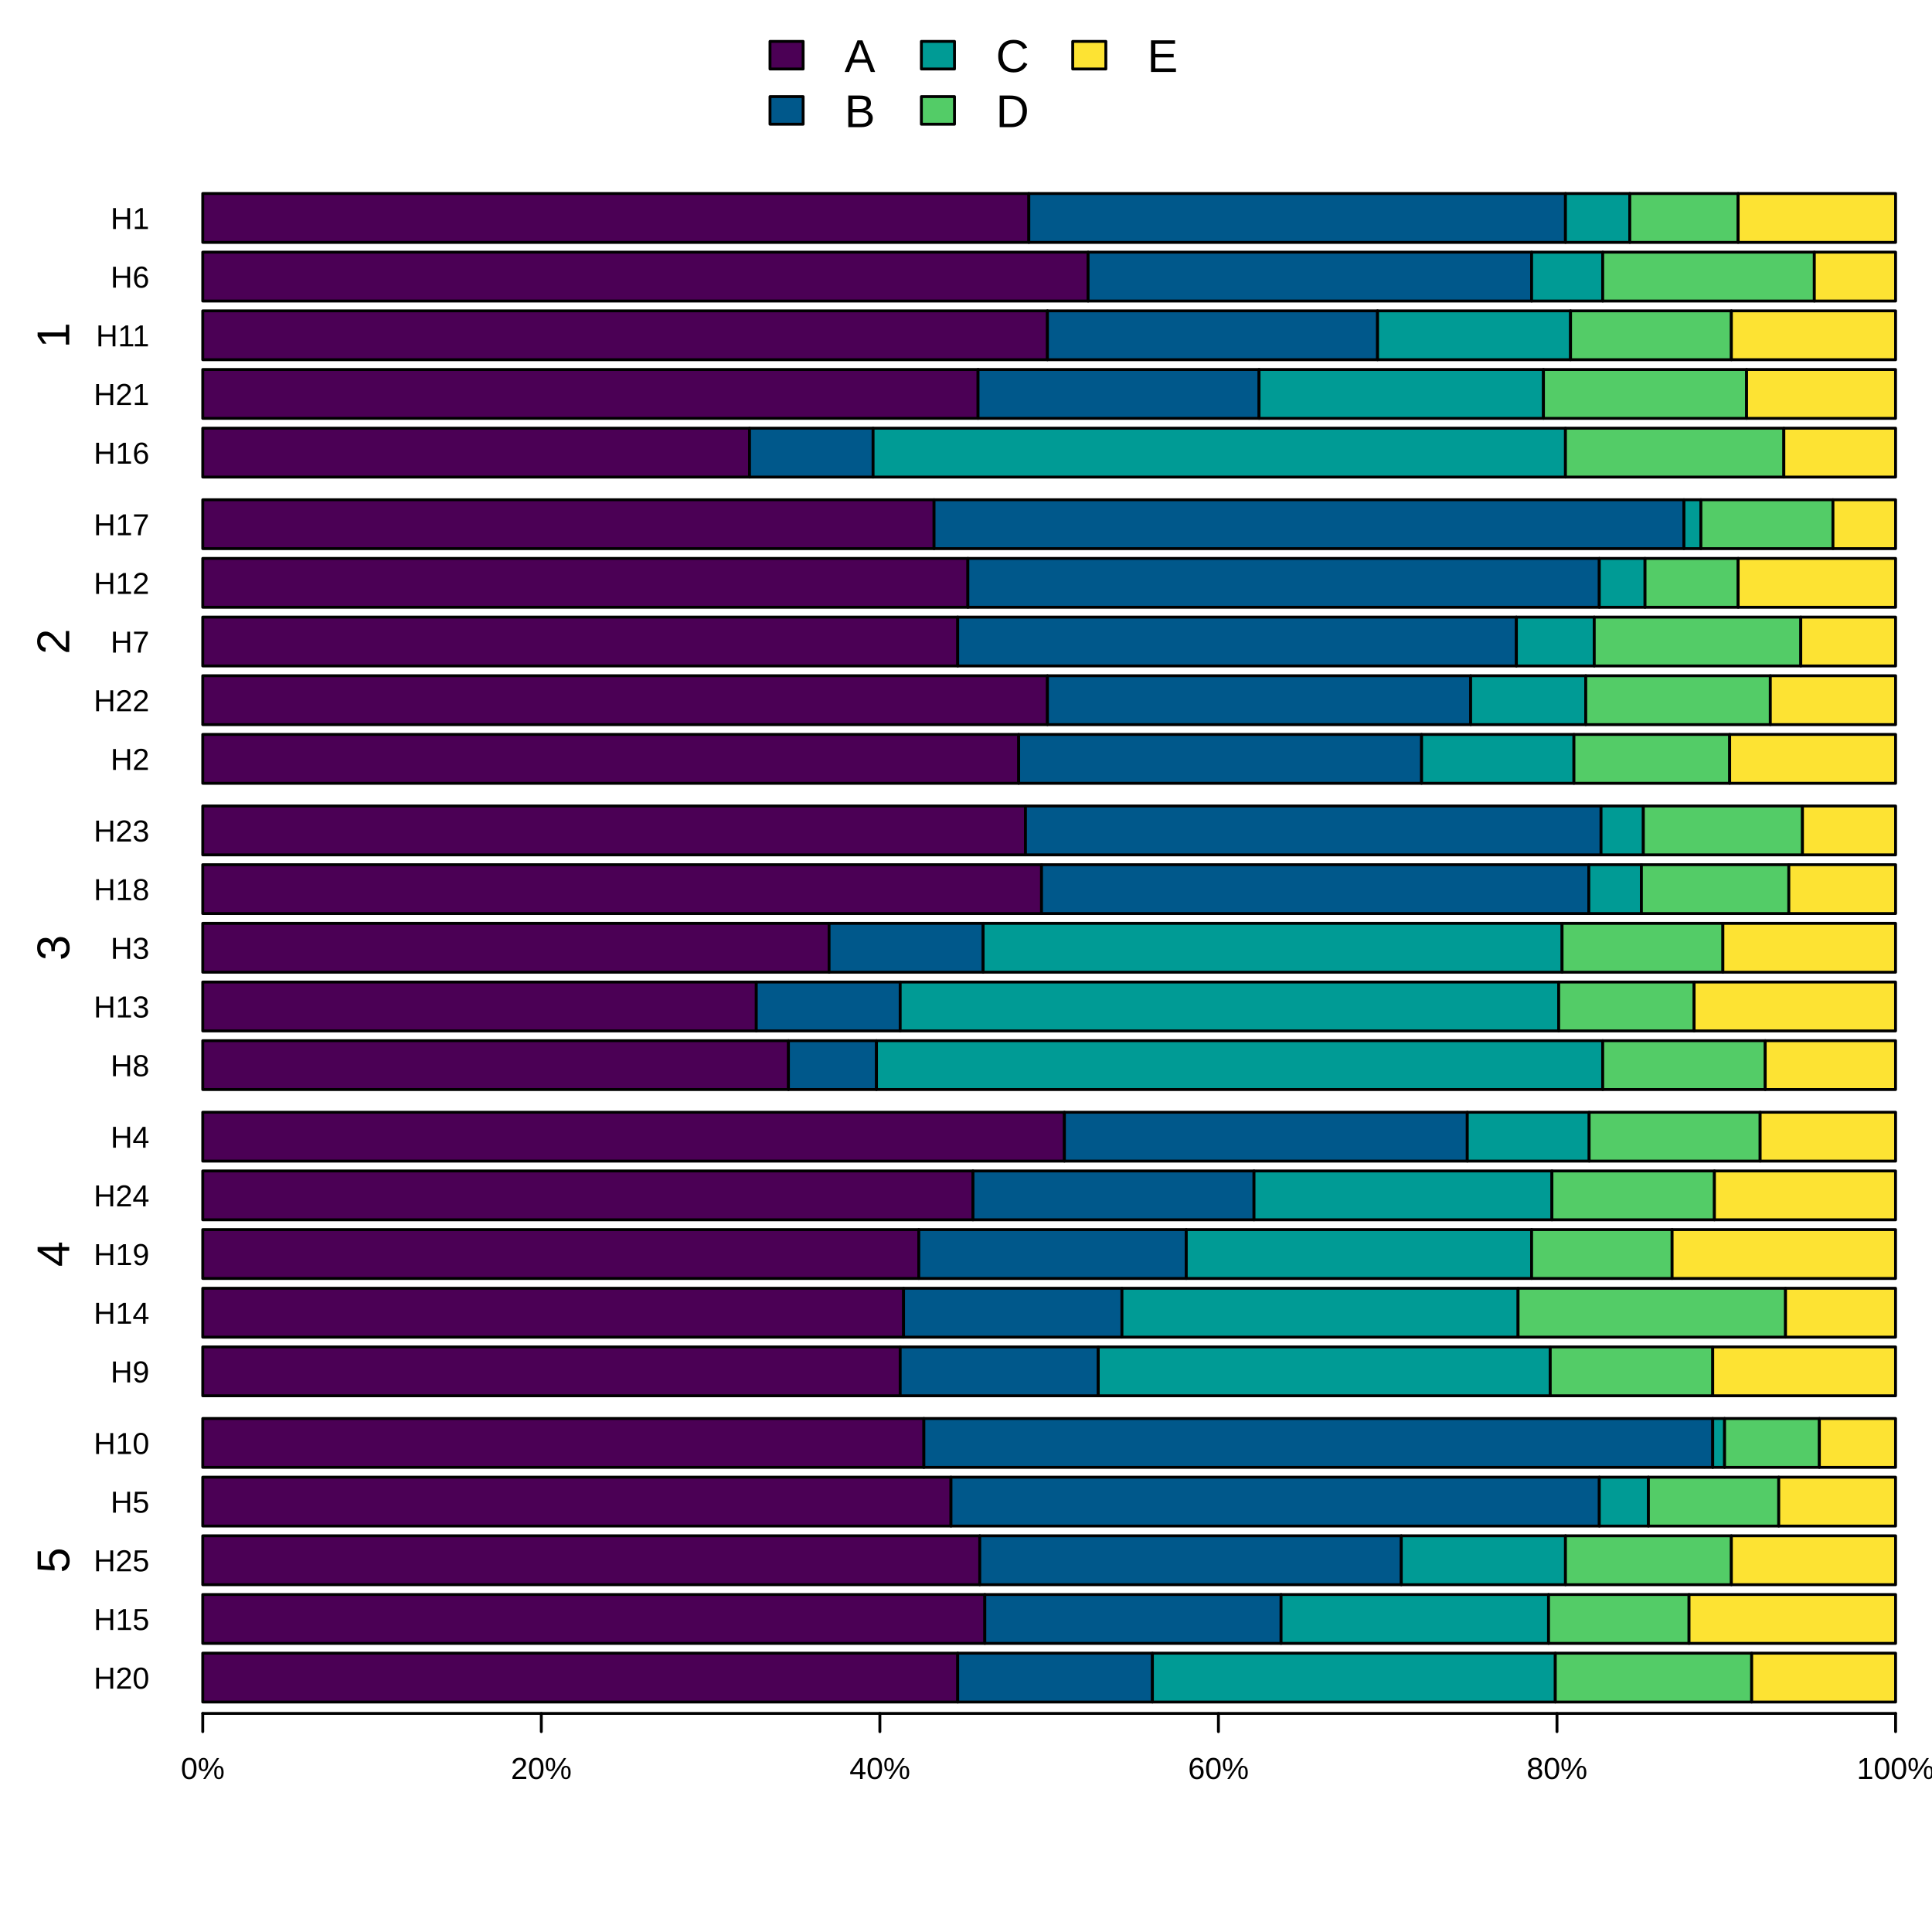
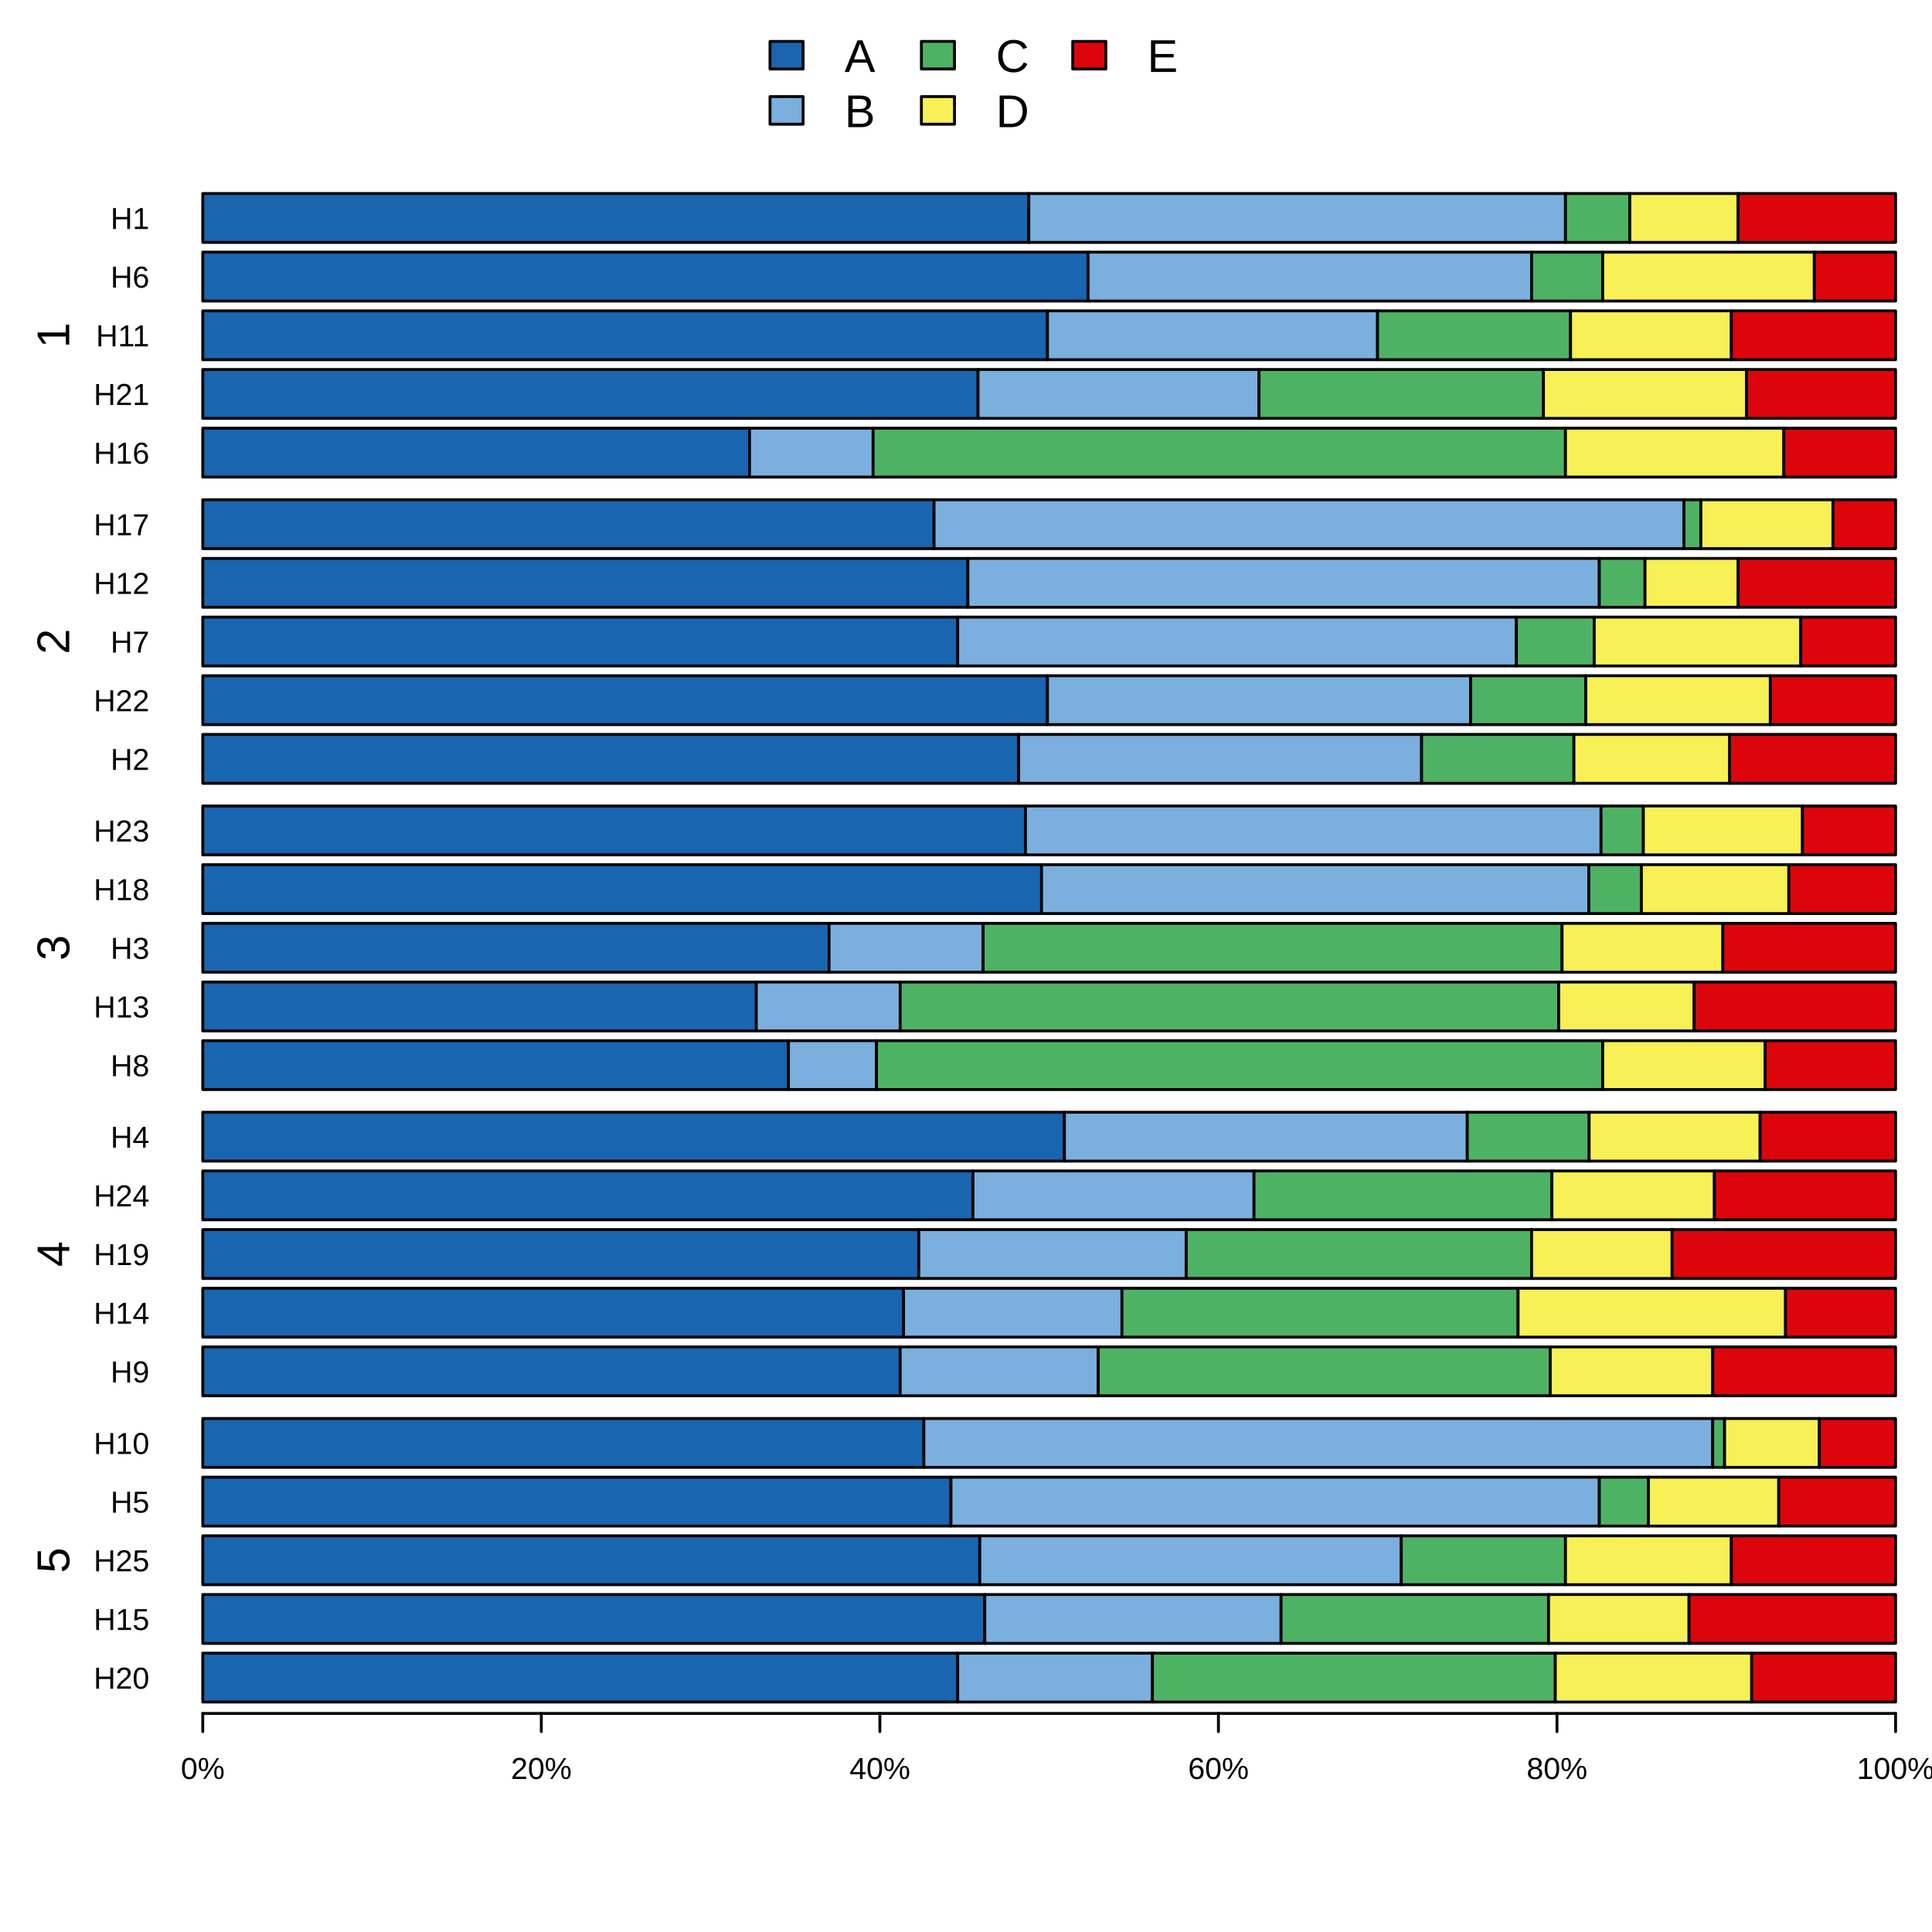
<svg xmlns="http://www.w3.org/2000/svg" class="svglite" width="504.00pt" height="504.00pt" viewBox="0 0 504.00 504.00">
  <defs>
    <style type="text/css">
    .svglite line, .svglite polyline, .svglite polygon, .svglite path, .svglite rect, .svglite circle {
      fill: none;
      stroke: #000000;
      stroke-linecap: round;
      stroke-linejoin: round;
      stroke-miterlimit: 10.00;
    }
    .svglite text {
      white-space: pre;
    }
  </style>
  </defs>
  <rect width="100%" height="100%" style="stroke: none; fill: #FFFFFF;" />
  <defs>
    <clipPath id="cpMC4wMHw1MDQuMDB8MC4wMHw1MDQuMDA=">
      <rect x="0.00" y="0.00" width="504.00" height="504.00" />
    </clipPath>
  </defs>
  <g clip-path="url(#cpMC4wMHw1MDQuMDB8MC4wMHw1MDQuMDA=)">
</g>
  <defs>
    <clipPath id="cpMC4wMHw1MDQuMDB8NDcuNTJ8MTI3LjQx">
      <rect x="0.00" y="47.52" width="504.00" height="79.89" />
    </clipPath>
  </defs>
  <g clip-path="url(#cpMC4wMHw1MDQuMDB8NDcuNTJ8MTI3LjQx)">
-     <rect x="52.89" y="111.70" width="142.64" height="12.75" style="stroke-width: 0.75; fill: #4B0055;" />
-     <rect x="195.53" y="111.70" width="32.24" height="12.75" style="stroke-width: 0.75; fill: #00588B;" />
-     <rect x="227.76" y="111.70" width="180.62" height="12.75" style="stroke-width: 0.75; fill: #009B95;" />
-     <rect x="408.38" y="111.70" width="56.97" height="12.75" style="stroke-width: 0.75; fill: #53CC67;" />
-     <rect x="465.35" y="111.70" width="29.15" height="12.75" style="stroke-width: 0.75; fill: #FDE333;" />
-     <rect x="52.89" y="96.39" width="202.26" height="12.75" style="stroke-width: 0.75; fill: #4B0055;" />
-     <rect x="255.14" y="96.39" width="73.31" height="12.75" style="stroke-width: 0.75; fill: #00588B;" />
-     <rect x="328.45" y="96.39" width="74.19" height="12.75" style="stroke-width: 0.75; fill: #009B95;" />
-     <rect x="402.64" y="96.39" width="52.99" height="12.75" style="stroke-width: 0.75; fill: #53CC67;" />
-     <rect x="455.63" y="96.39" width="38.86" height="12.75" style="stroke-width: 0.75; fill: #FDE333;" />
-     <rect x="52.89" y="81.09" width="220.36" height="12.75" style="stroke-width: 0.75; fill: #4B0055;" />
-     <rect x="273.25" y="81.09" width="86.11" height="12.75" style="stroke-width: 0.75; fill: #00588B;" />
-     <rect x="359.36" y="81.09" width="50.34" height="12.75" style="stroke-width: 0.75; fill: #009B95;" />
-     <rect x="409.71" y="81.09" width="41.95" height="12.75" style="stroke-width: 0.75; fill: #53CC67;" />
-     <rect x="451.66" y="81.09" width="42.84" height="12.75" style="stroke-width: 0.75; fill: #FDE333;" />
-     <rect x="52.89" y="65.78" width="230.96" height="12.75" style="stroke-width: 0.75; fill: #4B0055;" />
-     <rect x="283.85" y="65.78" width="115.70" height="12.75" style="stroke-width: 0.75; fill: #00588B;" />
-     <rect x="399.55" y="65.78" width="18.55" height="12.75" style="stroke-width: 0.75; fill: #009B95;" />
-     <rect x="418.10" y="65.78" width="55.20" height="12.75" style="stroke-width: 0.75; fill: #53CC67;" />
-     <rect x="473.30" y="65.78" width="21.20" height="12.75" style="stroke-width: 0.75; fill: #FDE333;" />
-     <rect x="52.89" y="50.48" width="215.51" height="12.75" style="stroke-width: 0.75; fill: #4B0055;" />
-     <rect x="268.39" y="50.48" width="139.99" height="12.75" style="stroke-width: 0.75; fill: #00588B;" />
-     <rect x="408.38" y="50.48" width="16.78" height="12.75" style="stroke-width: 0.75; fill: #009B95;" />
-     <rect x="425.16" y="50.48" width="28.26" height="12.75" style="stroke-width: 0.75; fill: #53CC67;" />
-     <rect x="453.43" y="50.48" width="41.07" height="12.75" style="stroke-width: 0.75; fill: #FDE333;" />
+     <rect x="52.89" y="111.70" width="142.64" height="12.75" style="stroke-width: 0.75; fill: #1965B0;" />
+     <rect x="195.53" y="111.70" width="32.24" height="12.75" style="stroke-width: 0.75; fill: #7BAFDE;" />
+     <rect x="227.76" y="111.70" width="180.62" height="12.75" style="stroke-width: 0.75; fill: #4EB265;" />
+     <rect x="408.38" y="111.70" width="56.97" height="12.75" style="stroke-width: 0.75; fill: #F7F056;" />
+     <rect x="465.35" y="111.70" width="29.15" height="12.75" style="stroke-width: 0.75; fill: #DC050C;" />
+     <rect x="52.89" y="96.39" width="202.26" height="12.75" style="stroke-width: 0.75; fill: #1965B0;" />
+     <rect x="255.14" y="96.39" width="73.31" height="12.75" style="stroke-width: 0.75; fill: #7BAFDE;" />
+     <rect x="328.45" y="96.39" width="74.19" height="12.75" style="stroke-width: 0.75; fill: #4EB265;" />
+     <rect x="402.64" y="96.39" width="52.99" height="12.75" style="stroke-width: 0.75; fill: #F7F056;" />
+     <rect x="455.63" y="96.39" width="38.86" height="12.75" style="stroke-width: 0.75; fill: #DC050C;" />
+     <rect x="52.89" y="81.09" width="220.36" height="12.75" style="stroke-width: 0.75; fill: #1965B0;" />
+     <rect x="273.25" y="81.09" width="86.11" height="12.75" style="stroke-width: 0.75; fill: #7BAFDE;" />
+     <rect x="359.36" y="81.09" width="50.34" height="12.75" style="stroke-width: 0.75; fill: #4EB265;" />
+     <rect x="409.71" y="81.09" width="41.95" height="12.75" style="stroke-width: 0.75; fill: #F7F056;" />
+     <rect x="451.66" y="81.09" width="42.84" height="12.75" style="stroke-width: 0.75; fill: #DC050C;" />
+     <rect x="52.89" y="65.78" width="230.96" height="12.75" style="stroke-width: 0.75; fill: #1965B0;" />
+     <rect x="283.85" y="65.78" width="115.70" height="12.75" style="stroke-width: 0.75; fill: #7BAFDE;" />
+     <rect x="399.55" y="65.78" width="18.55" height="12.75" style="stroke-width: 0.75; fill: #4EB265;" />
+     <rect x="418.10" y="65.78" width="55.20" height="12.75" style="stroke-width: 0.75; fill: #F7F056;" />
+     <rect x="473.30" y="65.78" width="21.20" height="12.75" style="stroke-width: 0.75; fill: #DC050C;" />
+     <rect x="52.89" y="50.48" width="215.51" height="12.75" style="stroke-width: 0.75; fill: #1965B0;" />
+     <rect x="268.39" y="50.48" width="139.99" height="12.75" style="stroke-width: 0.75; fill: #7BAFDE;" />
+     <rect x="408.38" y="50.48" width="16.78" height="12.75" style="stroke-width: 0.75; fill: #4EB265;" />
+     <rect x="425.16" y="50.48" width="28.26" height="12.75" style="stroke-width: 0.75; fill: #F7F056;" />
+     <rect x="453.43" y="50.48" width="41.07" height="12.75" style="stroke-width: 0.75; fill: #DC050C;" />
  </g>
  <g clip-path="url(#cpMC4wMHw1MDQuMDB8MC4wMHw1MDQuMDA=)">
    <text x="38.97" y="120.96" text-anchor="end" style="font-size: 7.92px; font-family: &quot;Arial&quot;;" textLength="16.01px" lengthAdjust="spacingAndGlyphs">H16</text>
    <text x="38.97" y="105.65" text-anchor="end" style="font-size: 7.92px; font-family: &quot;Arial&quot;;" textLength="16.01px" lengthAdjust="spacingAndGlyphs">H21</text>
    <text x="38.97" y="90.35" text-anchor="end" style="font-size: 7.92px; font-family: &quot;Arial&quot;;" textLength="16.01px" lengthAdjust="spacingAndGlyphs">H11</text>
    <text x="38.97" y="75.04" text-anchor="end" style="font-size: 7.92px; font-family: &quot;Arial&quot;;" textLength="10.98px" lengthAdjust="spacingAndGlyphs">H6</text>
    <text x="38.97" y="59.74" text-anchor="end" style="font-size: 7.92px; font-family: &quot;Arial&quot;;" textLength="10.98px" lengthAdjust="spacingAndGlyphs">H1</text>
    <text transform="translate(18.06,87.47) rotate(-90)" text-anchor="middle" style="font-size: 12.00px; font-family: &quot;Arial&quot;;" textLength="7.64px" lengthAdjust="spacingAndGlyphs">1</text>
  </g>
  <defs>
    <clipPath id="cpMC4wMHw1MDQuMDB8MTI3LjQxfDIwNy4zMA==">
      <rect x="0.00" y="127.41" width="504.00" height="79.89" />
    </clipPath>
  </defs>
  <g clip-path="url(#cpMC4wMHw1MDQuMDB8MTI3LjQxfDIwNy4zMA==)">
-     <rect x="52.89" y="191.59" width="212.86" height="12.75" style="stroke-width: 0.75; fill: #4B0055;" />
-     <rect x="265.74" y="191.59" width="105.10" height="12.75" style="stroke-width: 0.75; fill: #00588B;" />
-     <rect x="370.85" y="191.59" width="39.74" height="12.75" style="stroke-width: 0.75; fill: #009B95;" />
-     <rect x="410.59" y="191.59" width="40.63" height="12.75" style="stroke-width: 0.75; fill: #53CC67;" />
-     <rect x="451.22" y="191.59" width="43.28" height="12.75" style="stroke-width: 0.75; fill: #FDE333;" />
-     <rect x="52.89" y="176.28" width="220.36" height="12.75" style="stroke-width: 0.75; fill: #4B0055;" />
-     <rect x="273.25" y="176.28" width="110.40" height="12.75" style="stroke-width: 0.75; fill: #00588B;" />
-     <rect x="383.65" y="176.28" width="30.03" height="12.75" style="stroke-width: 0.75; fill: #009B95;" />
-     <rect x="413.68" y="176.28" width="48.14" height="12.75" style="stroke-width: 0.75; fill: #53CC67;" />
-     <rect x="461.82" y="176.28" width="32.68" height="12.75" style="stroke-width: 0.75; fill: #FDE333;" />
-     <rect x="52.89" y="160.98" width="196.96" height="12.75" style="stroke-width: 0.75; fill: #4B0055;" />
-     <rect x="249.84" y="160.98" width="145.73" height="12.75" style="stroke-width: 0.75; fill: #00588B;" />
-     <rect x="395.58" y="160.98" width="20.31" height="12.75" style="stroke-width: 0.75; fill: #009B95;" />
-     <rect x="415.89" y="160.98" width="53.88" height="12.75" style="stroke-width: 0.75; fill: #53CC67;" />
-     <rect x="469.77" y="160.98" width="24.73" height="12.75" style="stroke-width: 0.75; fill: #FDE333;" />
-     <rect x="52.89" y="145.67" width="199.61" height="12.75" style="stroke-width: 0.75; fill: #4B0055;" />
-     <rect x="252.49" y="145.67" width="164.72" height="12.75" style="stroke-width: 0.75; fill: #00588B;" />
-     <rect x="417.21" y="145.67" width="11.92" height="12.75" style="stroke-width: 0.75; fill: #009B95;" />
-     <rect x="429.14" y="145.67" width="24.29" height="12.75" style="stroke-width: 0.75; fill: #53CC67;" />
-     <rect x="453.43" y="145.67" width="41.07" height="12.75" style="stroke-width: 0.75; fill: #FDE333;" />
-     <rect x="52.89" y="130.37" width="190.78" height="12.75" style="stroke-width: 0.75; fill: #4B0055;" />
-     <rect x="243.66" y="130.37" width="195.63" height="12.75" style="stroke-width: 0.75; fill: #00588B;" />
-     <rect x="439.29" y="130.37" width="4.42" height="12.75" style="stroke-width: 0.75; fill: #009B95;" />
-     <rect x="443.71" y="130.37" width="34.45" height="12.75" style="stroke-width: 0.75; fill: #53CC67;" />
-     <rect x="478.16" y="130.37" width="16.34" height="12.75" style="stroke-width: 0.75; fill: #FDE333;" />
+     <rect x="52.89" y="191.59" width="212.86" height="12.75" style="stroke-width: 0.75; fill: #1965B0;" />
+     <rect x="265.74" y="191.59" width="105.10" height="12.75" style="stroke-width: 0.75; fill: #7BAFDE;" />
+     <rect x="370.85" y="191.59" width="39.74" height="12.75" style="stroke-width: 0.75; fill: #4EB265;" />
+     <rect x="410.59" y="191.59" width="40.63" height="12.75" style="stroke-width: 0.75; fill: #F7F056;" />
+     <rect x="451.22" y="191.59" width="43.28" height="12.75" style="stroke-width: 0.75; fill: #DC050C;" />
+     <rect x="52.89" y="176.28" width="220.36" height="12.75" style="stroke-width: 0.75; fill: #1965B0;" />
+     <rect x="273.25" y="176.28" width="110.40" height="12.75" style="stroke-width: 0.75; fill: #7BAFDE;" />
+     <rect x="383.65" y="176.28" width="30.03" height="12.75" style="stroke-width: 0.75; fill: #4EB265;" />
+     <rect x="413.68" y="176.28" width="48.14" height="12.75" style="stroke-width: 0.75; fill: #F7F056;" />
+     <rect x="461.82" y="176.28" width="32.68" height="12.75" style="stroke-width: 0.75; fill: #DC050C;" />
+     <rect x="52.89" y="160.98" width="196.96" height="12.75" style="stroke-width: 0.75; fill: #1965B0;" />
+     <rect x="249.84" y="160.98" width="145.73" height="12.75" style="stroke-width: 0.75; fill: #7BAFDE;" />
+     <rect x="395.58" y="160.98" width="20.31" height="12.75" style="stroke-width: 0.75; fill: #4EB265;" />
+     <rect x="415.89" y="160.98" width="53.88" height="12.75" style="stroke-width: 0.75; fill: #F7F056;" />
+     <rect x="469.77" y="160.98" width="24.73" height="12.75" style="stroke-width: 0.75; fill: #DC050C;" />
+     <rect x="52.89" y="145.67" width="199.61" height="12.75" style="stroke-width: 0.75; fill: #1965B0;" />
+     <rect x="252.49" y="145.67" width="164.72" height="12.75" style="stroke-width: 0.75; fill: #7BAFDE;" />
+     <rect x="417.21" y="145.67" width="11.92" height="12.75" style="stroke-width: 0.75; fill: #4EB265;" />
+     <rect x="429.14" y="145.67" width="24.29" height="12.75" style="stroke-width: 0.75; fill: #F7F056;" />
+     <rect x="453.43" y="145.67" width="41.07" height="12.75" style="stroke-width: 0.75; fill: #DC050C;" />
+     <rect x="52.89" y="130.37" width="190.78" height="12.75" style="stroke-width: 0.75; fill: #1965B0;" />
+     <rect x="243.66" y="130.37" width="195.63" height="12.75" style="stroke-width: 0.75; fill: #7BAFDE;" />
+     <rect x="439.29" y="130.37" width="4.42" height="12.75" style="stroke-width: 0.75; fill: #4EB265;" />
+     <rect x="443.71" y="130.37" width="34.45" height="12.75" style="stroke-width: 0.75; fill: #F7F056;" />
+     <rect x="478.16" y="130.37" width="16.34" height="12.75" style="stroke-width: 0.75; fill: #DC050C;" />
  </g>
  <g clip-path="url(#cpMC4wMHw1MDQuMDB8MC4wMHw1MDQuMDA=)">
    <text x="38.97" y="200.85" text-anchor="end" style="font-size: 7.92px; font-family: &quot;Arial&quot;;" textLength="10.98px" lengthAdjust="spacingAndGlyphs">H2</text>
    <text x="38.97" y="185.54" text-anchor="end" style="font-size: 7.92px; font-family: &quot;Arial&quot;;" textLength="16.01px" lengthAdjust="spacingAndGlyphs">H22</text>
    <text x="38.97" y="170.24" text-anchor="end" style="font-size: 7.92px; font-family: &quot;Arial&quot;;" textLength="10.98px" lengthAdjust="spacingAndGlyphs">H7</text>
    <text x="38.97" y="154.93" text-anchor="end" style="font-size: 7.92px; font-family: &quot;Arial&quot;;" textLength="16.01px" lengthAdjust="spacingAndGlyphs">H12</text>
    <text x="38.97" y="139.63" text-anchor="end" style="font-size: 7.92px; font-family: &quot;Arial&quot;;" textLength="16.01px" lengthAdjust="spacingAndGlyphs">H17</text>
    <text transform="translate(18.06,167.36) rotate(-90)" text-anchor="middle" style="font-size: 12.00px; font-family: &quot;Arial&quot;;" textLength="7.64px" lengthAdjust="spacingAndGlyphs">2</text>
  </g>
  <defs>
    <clipPath id="cpMC4wMHw1MDQuMDB8MjA3LjMwfDI4Ny4xOQ==">
      <rect x="0.00" y="207.30" width="504.00" height="79.89" />
    </clipPath>
  </defs>
  <g clip-path="url(#cpMC4wMHw1MDQuMDB8MjA3LjMwfDI4Ny4xOQ==)">
-     <rect x="52.89" y="271.48" width="152.80" height="12.75" style="stroke-width: 0.75; fill: #4B0055;" />
-     <rect x="205.68" y="271.48" width="22.96" height="12.75" style="stroke-width: 0.75; fill: #00588B;" />
-     <rect x="228.65" y="271.48" width="189.45" height="12.75" style="stroke-width: 0.75; fill: #009B95;" />
-     <rect x="418.10" y="271.48" width="42.39" height="12.75" style="stroke-width: 0.75; fill: #53CC67;" />
-     <rect x="460.49" y="271.48" width="34.00" height="12.75" style="stroke-width: 0.75; fill: #FDE333;" />
-     <rect x="52.89" y="256.18" width="144.41" height="12.75" style="stroke-width: 0.75; fill: #4B0055;" />
-     <rect x="197.29" y="256.18" width="37.54" height="12.75" style="stroke-width: 0.75; fill: #00588B;" />
-     <rect x="234.83" y="256.18" width="171.79" height="12.75" style="stroke-width: 0.75; fill: #009B95;" />
-     <rect x="406.62" y="256.18" width="35.33" height="12.75" style="stroke-width: 0.75; fill: #53CC67;" />
-     <rect x="441.94" y="256.18" width="52.55" height="12.75" style="stroke-width: 0.75; fill: #FDE333;" />
-     <rect x="52.89" y="240.87" width="163.40" height="12.75" style="stroke-width: 0.75; fill: #4B0055;" />
-     <rect x="216.28" y="240.87" width="40.19" height="12.75" style="stroke-width: 0.75; fill: #00588B;" />
-     <rect x="256.47" y="240.87" width="151.03" height="12.75" style="stroke-width: 0.75; fill: #009B95;" />
-     <rect x="407.50" y="240.87" width="41.95" height="12.75" style="stroke-width: 0.75; fill: #53CC67;" />
-     <rect x="449.45" y="240.87" width="45.04" height="12.75" style="stroke-width: 0.75; fill: #FDE333;" />
-     <rect x="52.89" y="225.57" width="218.82" height="12.75" style="stroke-width: 0.75; fill: #4B0055;" />
-     <rect x="271.70" y="225.57" width="142.78" height="12.75" style="stroke-width: 0.75; fill: #00588B;" />
-     <rect x="414.48" y="225.57" width="13.70" height="12.75" style="stroke-width: 0.75; fill: #009B95;" />
-     <rect x="428.19" y="225.57" width="38.46" height="12.75" style="stroke-width: 0.75; fill: #53CC67;" />
-     <rect x="466.65" y="225.57" width="27.85" height="12.75" style="stroke-width: 0.75; fill: #FDE333;" />
-     <rect x="52.89" y="210.26" width="214.62" height="12.75" style="stroke-width: 0.75; fill: #4B0055;" />
-     <rect x="267.51" y="210.26" width="150.15" height="12.75" style="stroke-width: 0.75; fill: #00588B;" />
-     <rect x="417.66" y="210.26" width="11.04" height="12.75" style="stroke-width: 0.75; fill: #009B95;" />
-     <rect x="428.70" y="210.26" width="41.51" height="12.75" style="stroke-width: 0.75; fill: #53CC67;" />
-     <rect x="470.21" y="210.26" width="24.29" height="12.75" style="stroke-width: 0.75; fill: #FDE333;" />
+     <rect x="52.89" y="271.48" width="152.80" height="12.75" style="stroke-width: 0.75; fill: #1965B0;" />
+     <rect x="205.68" y="271.48" width="22.96" height="12.75" style="stroke-width: 0.75; fill: #7BAFDE;" />
+     <rect x="228.65" y="271.48" width="189.45" height="12.75" style="stroke-width: 0.75; fill: #4EB265;" />
+     <rect x="418.10" y="271.48" width="42.39" height="12.75" style="stroke-width: 0.75; fill: #F7F056;" />
+     <rect x="460.49" y="271.48" width="34.00" height="12.75" style="stroke-width: 0.75; fill: #DC050C;" />
+     <rect x="52.89" y="256.18" width="144.41" height="12.75" style="stroke-width: 0.75; fill: #1965B0;" />
+     <rect x="197.29" y="256.18" width="37.54" height="12.75" style="stroke-width: 0.75; fill: #7BAFDE;" />
+     <rect x="234.83" y="256.18" width="171.79" height="12.75" style="stroke-width: 0.75; fill: #4EB265;" />
+     <rect x="406.62" y="256.18" width="35.33" height="12.75" style="stroke-width: 0.75; fill: #F7F056;" />
+     <rect x="441.94" y="256.18" width="52.55" height="12.75" style="stroke-width: 0.75; fill: #DC050C;" />
+     <rect x="52.89" y="240.87" width="163.40" height="12.75" style="stroke-width: 0.75; fill: #1965B0;" />
+     <rect x="216.28" y="240.87" width="40.19" height="12.75" style="stroke-width: 0.75; fill: #7BAFDE;" />
+     <rect x="256.47" y="240.87" width="151.03" height="12.75" style="stroke-width: 0.75; fill: #4EB265;" />
+     <rect x="407.50" y="240.87" width="41.95" height="12.75" style="stroke-width: 0.75; fill: #F7F056;" />
+     <rect x="449.45" y="240.87" width="45.04" height="12.75" style="stroke-width: 0.75; fill: #DC050C;" />
+     <rect x="52.89" y="225.57" width="218.82" height="12.75" style="stroke-width: 0.75; fill: #1965B0;" />
+     <rect x="271.70" y="225.57" width="142.78" height="12.75" style="stroke-width: 0.75; fill: #7BAFDE;" />
+     <rect x="414.48" y="225.57" width="13.70" height="12.75" style="stroke-width: 0.75; fill: #4EB265;" />
+     <rect x="428.19" y="225.57" width="38.46" height="12.75" style="stroke-width: 0.75; fill: #F7F056;" />
+     <rect x="466.65" y="225.57" width="27.85" height="12.75" style="stroke-width: 0.75; fill: #DC050C;" />
+     <rect x="52.89" y="210.26" width="214.62" height="12.75" style="stroke-width: 0.75; fill: #1965B0;" />
+     <rect x="267.51" y="210.26" width="150.15" height="12.75" style="stroke-width: 0.75; fill: #7BAFDE;" />
+     <rect x="417.66" y="210.26" width="11.04" height="12.75" style="stroke-width: 0.75; fill: #4EB265;" />
+     <rect x="428.70" y="210.26" width="41.51" height="12.75" style="stroke-width: 0.75; fill: #F7F056;" />
+     <rect x="470.21" y="210.26" width="24.29" height="12.75" style="stroke-width: 0.75; fill: #DC050C;" />
  </g>
  <g clip-path="url(#cpMC4wMHw1MDQuMDB8MC4wMHw1MDQuMDA=)">
    <text x="38.97" y="280.74" text-anchor="end" style="font-size: 7.92px; font-family: &quot;Arial&quot;;" textLength="10.98px" lengthAdjust="spacingAndGlyphs">H8</text>
    <text x="38.97" y="265.43" text-anchor="end" style="font-size: 7.92px; font-family: &quot;Arial&quot;;" textLength="16.01px" lengthAdjust="spacingAndGlyphs">H13</text>
    <text x="38.97" y="250.13" text-anchor="end" style="font-size: 7.92px; font-family: &quot;Arial&quot;;" textLength="10.98px" lengthAdjust="spacingAndGlyphs">H3</text>
    <text x="38.97" y="234.82" text-anchor="end" style="font-size: 7.92px; font-family: &quot;Arial&quot;;" textLength="16.01px" lengthAdjust="spacingAndGlyphs">H18</text>
    <text x="38.97" y="219.52" text-anchor="end" style="font-size: 7.92px; font-family: &quot;Arial&quot;;" textLength="16.01px" lengthAdjust="spacingAndGlyphs">H23</text>
    <text transform="translate(18.06,247.25) rotate(-90)" text-anchor="middle" style="font-size: 12.00px; font-family: &quot;Arial&quot;;" textLength="7.64px" lengthAdjust="spacingAndGlyphs">3</text>
  </g>
  <defs>
    <clipPath id="cpMC4wMHw1MDQuMDB8Mjg3LjE5fDM2Ny4wOA==">
      <rect x="0.00" y="287.19" width="504.00" height="79.89" />
    </clipPath>
  </defs>
  <g clip-path="url(#cpMC4wMHw1MDQuMDB8Mjg3LjE5fDM2Ny4wOA==)">
-     <rect x="52.89" y="351.37" width="181.94" height="12.75" style="stroke-width: 0.75; fill: #4B0055;" />
-     <rect x="234.83" y="351.37" width="51.67" height="12.75" style="stroke-width: 0.75; fill: #00588B;" />
-     <rect x="286.50" y="351.37" width="117.91" height="12.75" style="stroke-width: 0.75; fill: #009B95;" />
-     <rect x="404.41" y="351.37" width="42.39" height="12.75" style="stroke-width: 0.75; fill: #53CC67;" />
-     <rect x="446.80" y="351.37" width="47.69" height="12.75" style="stroke-width: 0.75; fill: #FDE333;" />
-     <rect x="52.89" y="336.07" width="182.83" height="12.75" style="stroke-width: 0.75; fill: #4B0055;" />
-     <rect x="235.71" y="336.07" width="56.97" height="12.75" style="stroke-width: 0.75; fill: #00588B;" />
-     <rect x="292.68" y="336.07" width="103.34" height="12.75" style="stroke-width: 0.75; fill: #009B95;" />
-     <rect x="396.02" y="336.07" width="69.77" height="12.75" style="stroke-width: 0.75; fill: #53CC67;" />
-     <rect x="465.79" y="336.07" width="28.70" height="12.75" style="stroke-width: 0.75; fill: #FDE333;" />
-     <rect x="52.89" y="320.76" width="186.80" height="12.75" style="stroke-width: 0.75; fill: #4B0055;" />
-     <rect x="239.69" y="320.76" width="69.77" height="12.75" style="stroke-width: 0.75; fill: #00588B;" />
-     <rect x="309.46" y="320.76" width="90.09" height="12.75" style="stroke-width: 0.75; fill: #009B95;" />
-     <rect x="399.55" y="320.76" width="36.65" height="12.75" style="stroke-width: 0.75; fill: #53CC67;" />
-     <rect x="436.20" y="320.76" width="58.29" height="12.75" style="stroke-width: 0.75; fill: #FDE333;" />
-     <rect x="52.89" y="305.46" width="200.93" height="12.75" style="stroke-width: 0.75; fill: #4B0055;" />
-     <rect x="253.82" y="305.46" width="73.31" height="12.75" style="stroke-width: 0.75; fill: #00588B;" />
-     <rect x="327.13" y="305.46" width="77.72" height="12.75" style="stroke-width: 0.75; fill: #009B95;" />
-     <rect x="404.85" y="305.46" width="42.39" height="12.75" style="stroke-width: 0.75; fill: #53CC67;" />
-     <rect x="447.24" y="305.46" width="47.25" height="12.75" style="stroke-width: 0.75; fill: #FDE333;" />
-     <rect x="52.89" y="290.15" width="224.78" height="12.75" style="stroke-width: 0.75; fill: #4B0055;" />
-     <rect x="277.67" y="290.15" width="105.10" height="12.75" style="stroke-width: 0.75; fill: #00588B;" />
-     <rect x="382.77" y="290.15" width="31.80" height="12.75" style="stroke-width: 0.75; fill: #009B95;" />
-     <rect x="414.56" y="290.15" width="44.60" height="12.75" style="stroke-width: 0.75; fill: #53CC67;" />
-     <rect x="459.17" y="290.15" width="35.33" height="12.75" style="stroke-width: 0.75; fill: #FDE333;" />
+     <rect x="52.89" y="351.37" width="181.94" height="12.75" style="stroke-width: 0.75; fill: #1965B0;" />
+     <rect x="234.83" y="351.37" width="51.67" height="12.75" style="stroke-width: 0.75; fill: #7BAFDE;" />
+     <rect x="286.50" y="351.37" width="117.91" height="12.75" style="stroke-width: 0.75; fill: #4EB265;" />
+     <rect x="404.41" y="351.37" width="42.39" height="12.75" style="stroke-width: 0.75; fill: #F7F056;" />
+     <rect x="446.80" y="351.37" width="47.69" height="12.75" style="stroke-width: 0.75; fill: #DC050C;" />
+     <rect x="52.89" y="336.07" width="182.83" height="12.75" style="stroke-width: 0.75; fill: #1965B0;" />
+     <rect x="235.71" y="336.07" width="56.97" height="12.75" style="stroke-width: 0.75; fill: #7BAFDE;" />
+     <rect x="292.68" y="336.07" width="103.34" height="12.75" style="stroke-width: 0.75; fill: #4EB265;" />
+     <rect x="396.02" y="336.07" width="69.77" height="12.75" style="stroke-width: 0.75; fill: #F7F056;" />
+     <rect x="465.79" y="336.07" width="28.70" height="12.75" style="stroke-width: 0.75; fill: #DC050C;" />
+     <rect x="52.89" y="320.76" width="186.80" height="12.75" style="stroke-width: 0.75; fill: #1965B0;" />
+     <rect x="239.69" y="320.76" width="69.77" height="12.75" style="stroke-width: 0.75; fill: #7BAFDE;" />
+     <rect x="309.46" y="320.76" width="90.09" height="12.75" style="stroke-width: 0.75; fill: #4EB265;" />
+     <rect x="399.55" y="320.76" width="36.65" height="12.75" style="stroke-width: 0.75; fill: #F7F056;" />
+     <rect x="436.20" y="320.76" width="58.29" height="12.75" style="stroke-width: 0.75; fill: #DC050C;" />
+     <rect x="52.89" y="305.46" width="200.93" height="12.75" style="stroke-width: 0.75; fill: #1965B0;" />
+     <rect x="253.82" y="305.46" width="73.31" height="12.75" style="stroke-width: 0.75; fill: #7BAFDE;" />
+     <rect x="327.13" y="305.46" width="77.72" height="12.75" style="stroke-width: 0.75; fill: #4EB265;" />
+     <rect x="404.85" y="305.46" width="42.39" height="12.75" style="stroke-width: 0.75; fill: #F7F056;" />
+     <rect x="447.24" y="305.46" width="47.25" height="12.75" style="stroke-width: 0.75; fill: #DC050C;" />
+     <rect x="52.89" y="290.15" width="224.78" height="12.75" style="stroke-width: 0.75; fill: #1965B0;" />
+     <rect x="277.67" y="290.15" width="105.10" height="12.75" style="stroke-width: 0.75; fill: #7BAFDE;" />
+     <rect x="382.77" y="290.15" width="31.80" height="12.75" style="stroke-width: 0.75; fill: #4EB265;" />
+     <rect x="414.56" y="290.15" width="44.60" height="12.75" style="stroke-width: 0.75; fill: #F7F056;" />
+     <rect x="459.17" y="290.15" width="35.33" height="12.75" style="stroke-width: 0.75; fill: #DC050C;" />
  </g>
  <g clip-path="url(#cpMC4wMHw1MDQuMDB8MC4wMHw1MDQuMDA=)">
    <text x="38.97" y="360.63" text-anchor="end" style="font-size: 7.92px; font-family: &quot;Arial&quot;;" textLength="10.98px" lengthAdjust="spacingAndGlyphs">H9</text>
    <text x="38.97" y="345.32" text-anchor="end" style="font-size: 7.92px; font-family: &quot;Arial&quot;;" textLength="16.01px" lengthAdjust="spacingAndGlyphs">H14</text>
    <text x="38.97" y="330.02" text-anchor="end" style="font-size: 7.92px; font-family: &quot;Arial&quot;;" textLength="16.01px" lengthAdjust="spacingAndGlyphs">H19</text>
    <text x="38.97" y="314.71" text-anchor="end" style="font-size: 7.92px; font-family: &quot;Arial&quot;;" textLength="16.01px" lengthAdjust="spacingAndGlyphs">H24</text>
    <text x="38.97" y="299.41" text-anchor="end" style="font-size: 7.92px; font-family: &quot;Arial&quot;;" textLength="10.98px" lengthAdjust="spacingAndGlyphs">H4</text>
    <text transform="translate(18.06,327.14) rotate(-90)" text-anchor="middle" style="font-size: 12.00px; font-family: &quot;Arial&quot;;" textLength="7.64px" lengthAdjust="spacingAndGlyphs">4</text>
  </g>
  <defs>
    <clipPath id="cpMC4wMHw1MDQuMDB8MzY3LjA4fDQ0Ni45OA==">
      <rect x="0.00" y="367.08" width="504.00" height="79.89" />
    </clipPath>
  </defs>
  <g clip-path="url(#cpMC4wMHw1MDQuMDB8MzY3LjA4fDQ0Ni45OA==)">
-     <rect x="52.89" y="431.26" width="196.96" height="12.75" style="stroke-width: 0.75; fill: #4B0055;" />
-     <rect x="249.84" y="431.26" width="50.79" height="12.75" style="stroke-width: 0.75; fill: #00588B;" />
-     <rect x="300.63" y="431.26" width="105.10" height="12.75" style="stroke-width: 0.75; fill: #009B95;" />
-     <rect x="405.73" y="431.26" width="51.23" height="12.75" style="stroke-width: 0.75; fill: #53CC67;" />
-     <rect x="456.96" y="431.26" width="37.54" height="12.75" style="stroke-width: 0.75; fill: #FDE333;" />
-     <rect x="52.89" y="415.96" width="204.02" height="12.75" style="stroke-width: 0.75; fill: #4B0055;" />
-     <rect x="256.91" y="415.96" width="77.28" height="12.75" style="stroke-width: 0.75; fill: #00588B;" />
-     <rect x="334.19" y="415.96" width="69.77" height="12.75" style="stroke-width: 0.75; fill: #009B95;" />
-     <rect x="403.97" y="415.96" width="36.65" height="12.75" style="stroke-width: 0.75; fill: #53CC67;" />
-     <rect x="440.62" y="415.96" width="53.88" height="12.75" style="stroke-width: 0.75; fill: #FDE333;" />
-     <rect x="52.89" y="400.65" width="202.70" height="12.75" style="stroke-width: 0.75; fill: #4B0055;" />
-     <rect x="255.59" y="400.65" width="109.96" height="12.75" style="stroke-width: 0.75; fill: #00588B;" />
-     <rect x="365.55" y="400.65" width="42.84" height="12.75" style="stroke-width: 0.75; fill: #009B95;" />
-     <rect x="408.38" y="400.65" width="43.28" height="12.75" style="stroke-width: 0.75; fill: #53CC67;" />
-     <rect x="451.66" y="400.65" width="42.84" height="12.75" style="stroke-width: 0.75; fill: #FDE333;" />
-     <rect x="52.89" y="385.35" width="195.19" height="12.75" style="stroke-width: 0.75; fill: #4B0055;" />
-     <rect x="248.08" y="385.35" width="169.14" height="12.75" style="stroke-width: 0.75; fill: #00588B;" />
-     <rect x="417.21" y="385.35" width="12.81" height="12.75" style="stroke-width: 0.75; fill: #009B95;" />
-     <rect x="430.02" y="385.35" width="34.00" height="12.75" style="stroke-width: 0.75; fill: #53CC67;" />
-     <rect x="464.02" y="385.35" width="30.47" height="12.75" style="stroke-width: 0.75; fill: #FDE333;" />
-     <rect x="52.89" y="370.04" width="188.13" height="12.75" style="stroke-width: 0.75; fill: #4B0055;" />
-     <rect x="241.01" y="370.04" width="205.79" height="12.75" style="stroke-width: 0.75; fill: #00588B;" />
-     <rect x="446.80" y="370.04" width="3.09" height="12.75" style="stroke-width: 0.75; fill: #009B95;" />
-     <rect x="449.89" y="370.04" width="24.73" height="12.75" style="stroke-width: 0.75; fill: #53CC67;" />
-     <rect x="474.62" y="370.04" width="19.87" height="12.75" style="stroke-width: 0.75; fill: #FDE333;" />
+     <rect x="52.89" y="431.26" width="196.96" height="12.75" style="stroke-width: 0.75; fill: #1965B0;" />
+     <rect x="249.84" y="431.26" width="50.79" height="12.75" style="stroke-width: 0.75; fill: #7BAFDE;" />
+     <rect x="300.63" y="431.26" width="105.10" height="12.75" style="stroke-width: 0.75; fill: #4EB265;" />
+     <rect x="405.73" y="431.26" width="51.23" height="12.75" style="stroke-width: 0.75; fill: #F7F056;" />
+     <rect x="456.96" y="431.26" width="37.54" height="12.75" style="stroke-width: 0.75; fill: #DC050C;" />
+     <rect x="52.89" y="415.96" width="204.02" height="12.75" style="stroke-width: 0.75; fill: #1965B0;" />
+     <rect x="256.91" y="415.96" width="77.28" height="12.75" style="stroke-width: 0.75; fill: #7BAFDE;" />
+     <rect x="334.19" y="415.96" width="69.77" height="12.75" style="stroke-width: 0.75; fill: #4EB265;" />
+     <rect x="403.97" y="415.96" width="36.65" height="12.75" style="stroke-width: 0.75; fill: #F7F056;" />
+     <rect x="440.62" y="415.96" width="53.88" height="12.75" style="stroke-width: 0.75; fill: #DC050C;" />
+     <rect x="52.89" y="400.65" width="202.70" height="12.75" style="stroke-width: 0.75; fill: #1965B0;" />
+     <rect x="255.59" y="400.65" width="109.96" height="12.75" style="stroke-width: 0.75; fill: #7BAFDE;" />
+     <rect x="365.55" y="400.65" width="42.84" height="12.75" style="stroke-width: 0.75; fill: #4EB265;" />
+     <rect x="408.38" y="400.65" width="43.28" height="12.75" style="stroke-width: 0.75; fill: #F7F056;" />
+     <rect x="451.66" y="400.65" width="42.84" height="12.75" style="stroke-width: 0.75; fill: #DC050C;" />
+     <rect x="52.89" y="385.35" width="195.19" height="12.75" style="stroke-width: 0.75; fill: #1965B0;" />
+     <rect x="248.08" y="385.35" width="169.14" height="12.75" style="stroke-width: 0.75; fill: #7BAFDE;" />
+     <rect x="417.21" y="385.35" width="12.81" height="12.75" style="stroke-width: 0.75; fill: #4EB265;" />
+     <rect x="430.02" y="385.35" width="34.00" height="12.75" style="stroke-width: 0.75; fill: #F7F056;" />
+     <rect x="464.02" y="385.35" width="30.47" height="12.75" style="stroke-width: 0.75; fill: #DC050C;" />
+     <rect x="52.89" y="370.04" width="188.13" height="12.75" style="stroke-width: 0.75; fill: #1965B0;" />
+     <rect x="241.01" y="370.04" width="205.79" height="12.75" style="stroke-width: 0.75; fill: #7BAFDE;" />
+     <rect x="446.80" y="370.04" width="3.09" height="12.75" style="stroke-width: 0.75; fill: #4EB265;" />
+     <rect x="449.89" y="370.04" width="24.73" height="12.75" style="stroke-width: 0.75; fill: #F7F056;" />
+     <rect x="474.62" y="370.04" width="19.87" height="12.75" style="stroke-width: 0.75; fill: #DC050C;" />
  </g>
  <g clip-path="url(#cpMC4wMHw1MDQuMDB8MC4wMHw1MDQuMDA=)">
    <text x="38.97" y="440.52" text-anchor="end" style="font-size: 7.92px; font-family: &quot;Arial&quot;;" textLength="16.01px" lengthAdjust="spacingAndGlyphs">H20</text>
    <text x="38.97" y="425.22" text-anchor="end" style="font-size: 7.92px; font-family: &quot;Arial&quot;;" textLength="16.01px" lengthAdjust="spacingAndGlyphs">H15</text>
    <text x="38.97" y="409.91" text-anchor="end" style="font-size: 7.92px; font-family: &quot;Arial&quot;;" textLength="16.01px" lengthAdjust="spacingAndGlyphs">H25</text>
    <text x="38.97" y="394.61" text-anchor="end" style="font-size: 7.92px; font-family: &quot;Arial&quot;;" textLength="10.98px" lengthAdjust="spacingAndGlyphs">H5</text>
    <text x="38.97" y="379.30" text-anchor="end" style="font-size: 7.92px; font-family: &quot;Arial&quot;;" textLength="16.01px" lengthAdjust="spacingAndGlyphs">H10</text>
    <line x1="52.89" y1="446.98" x2="494.50" y2="446.98" style="stroke-width: 0.75;" />
    <line x1="52.89" y1="446.98" x2="52.89" y2="451.73" style="stroke-width: 0.75;" />
    <line x1="141.21" y1="446.98" x2="141.21" y2="451.73" style="stroke-width: 0.75;" />
    <line x1="229.53" y1="446.98" x2="229.53" y2="451.73" style="stroke-width: 0.75;" />
    <line x1="317.85" y1="446.98" x2="317.85" y2="451.73" style="stroke-width: 0.75;" />
    <line x1="406.17" y1="446.98" x2="406.17" y2="451.73" style="stroke-width: 0.75;" />
    <line x1="494.50" y1="446.98" x2="494.50" y2="451.73" style="stroke-width: 0.75;" />
    <text x="52.89" y="464.08" text-anchor="middle" style="font-size: 7.92px; font-family: &quot;Arial&quot;;" textLength="17.57px" lengthAdjust="spacingAndGlyphs">  0%</text>
    <text x="141.21" y="464.08" text-anchor="middle" style="font-size: 7.92px; font-family: &quot;Arial&quot;;" textLength="20.09px" lengthAdjust="spacingAndGlyphs"> 20%</text>
    <text x="229.53" y="464.08" text-anchor="middle" style="font-size: 7.92px; font-family: &quot;Arial&quot;;" textLength="20.09px" lengthAdjust="spacingAndGlyphs"> 40%</text>
    <text x="317.85" y="464.08" text-anchor="middle" style="font-size: 7.92px; font-family: &quot;Arial&quot;;" textLength="20.09px" lengthAdjust="spacingAndGlyphs"> 60%</text>
    <text x="406.17" y="464.08" text-anchor="middle" style="font-size: 7.92px; font-family: &quot;Arial&quot;;" textLength="20.09px" lengthAdjust="spacingAndGlyphs"> 80%</text>
    <text x="494.50" y="464.08" text-anchor="middle" style="font-size: 7.92px; font-family: &quot;Arial&quot;;" textLength="22.61px" lengthAdjust="spacingAndGlyphs">100%</text>
    <text transform="translate(18.06,407.03) rotate(-90)" text-anchor="middle" style="font-size: 12.00px; font-family: &quot;Arial&quot;;" textLength="7.64px" lengthAdjust="spacingAndGlyphs">5</text>
-     <rect x="200.87" y="10.80" width="8.64" height="7.20" style="stroke-width: 0.75; fill: #4B0055;" />
-     <rect x="200.87" y="25.20" width="8.64" height="7.20" style="stroke-width: 0.75; fill: #00588B;" />
-     <rect x="240.36" y="10.80" width="8.64" height="7.20" style="stroke-width: 0.75; fill: #009B95;" />
-     <rect x="240.36" y="25.20" width="8.64" height="7.20" style="stroke-width: 0.75; fill: #53CC67;" />
-     <rect x="279.84" y="10.80" width="8.64" height="7.20" style="stroke-width: 0.75; fill: #FDE333;" />
+     <rect x="200.87" y="10.80" width="8.64" height="7.20" style="stroke-width: 0.75; fill: #1965B0;" />
+     <rect x="200.87" y="25.20" width="8.64" height="7.20" style="stroke-width: 0.75; fill: #7BAFDE;" />
+     <rect x="240.36" y="10.80" width="8.64" height="7.20" style="stroke-width: 0.75; fill: #4EB265;" />
+     <rect x="240.36" y="25.20" width="8.64" height="7.20" style="stroke-width: 0.75; fill: #F7F056;" />
+     <rect x="279.84" y="10.80" width="8.64" height="7.20" style="stroke-width: 0.75; fill: #DC050C;" />
    <text x="220.31" y="18.77" style="font-size: 12.00px; font-family: &quot;Arial&quot;;" textLength="8.21px" lengthAdjust="spacingAndGlyphs">A</text>
    <text x="220.31" y="33.17" style="font-size: 12.00px; font-family: &quot;Arial&quot;;" textLength="8.24px" lengthAdjust="spacingAndGlyphs">B</text>
    <text x="259.80" y="18.77" style="font-size: 12.00px; font-family: &quot;Arial&quot;;" textLength="8.38px" lengthAdjust="spacingAndGlyphs">C</text>
    <text x="259.80" y="33.17" style="font-size: 12.00px; font-family: &quot;Arial&quot;;" textLength="9.24px" lengthAdjust="spacingAndGlyphs">D</text>
    <text x="299.28" y="18.77" style="font-size: 12.00px; font-family: &quot;Arial&quot;;" textLength="7.58px" lengthAdjust="spacingAndGlyphs">E</text>
  </g>
</svg>
